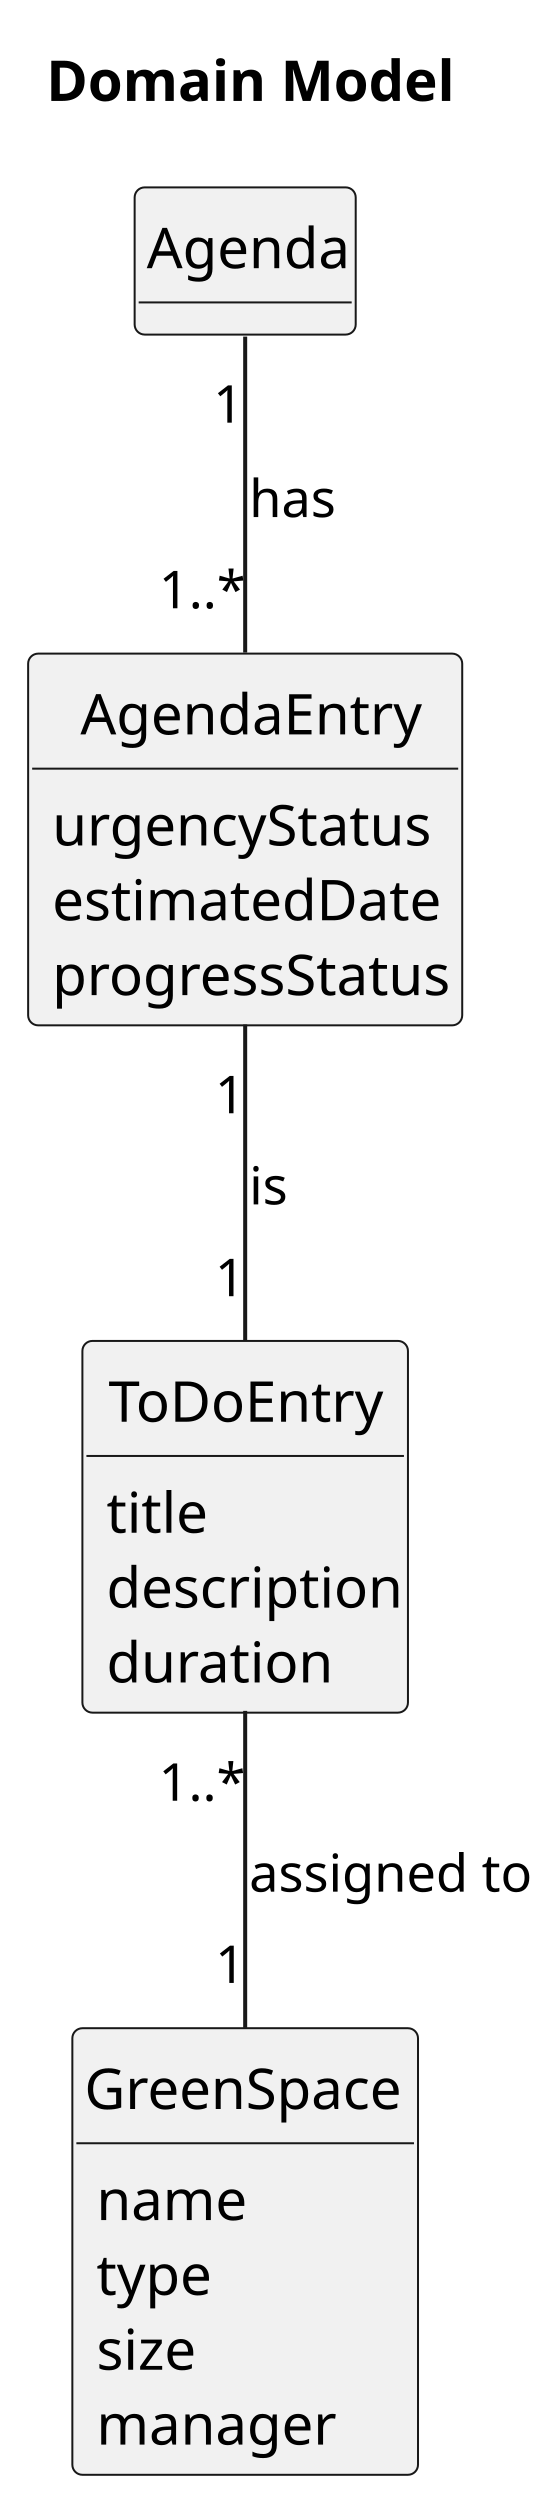
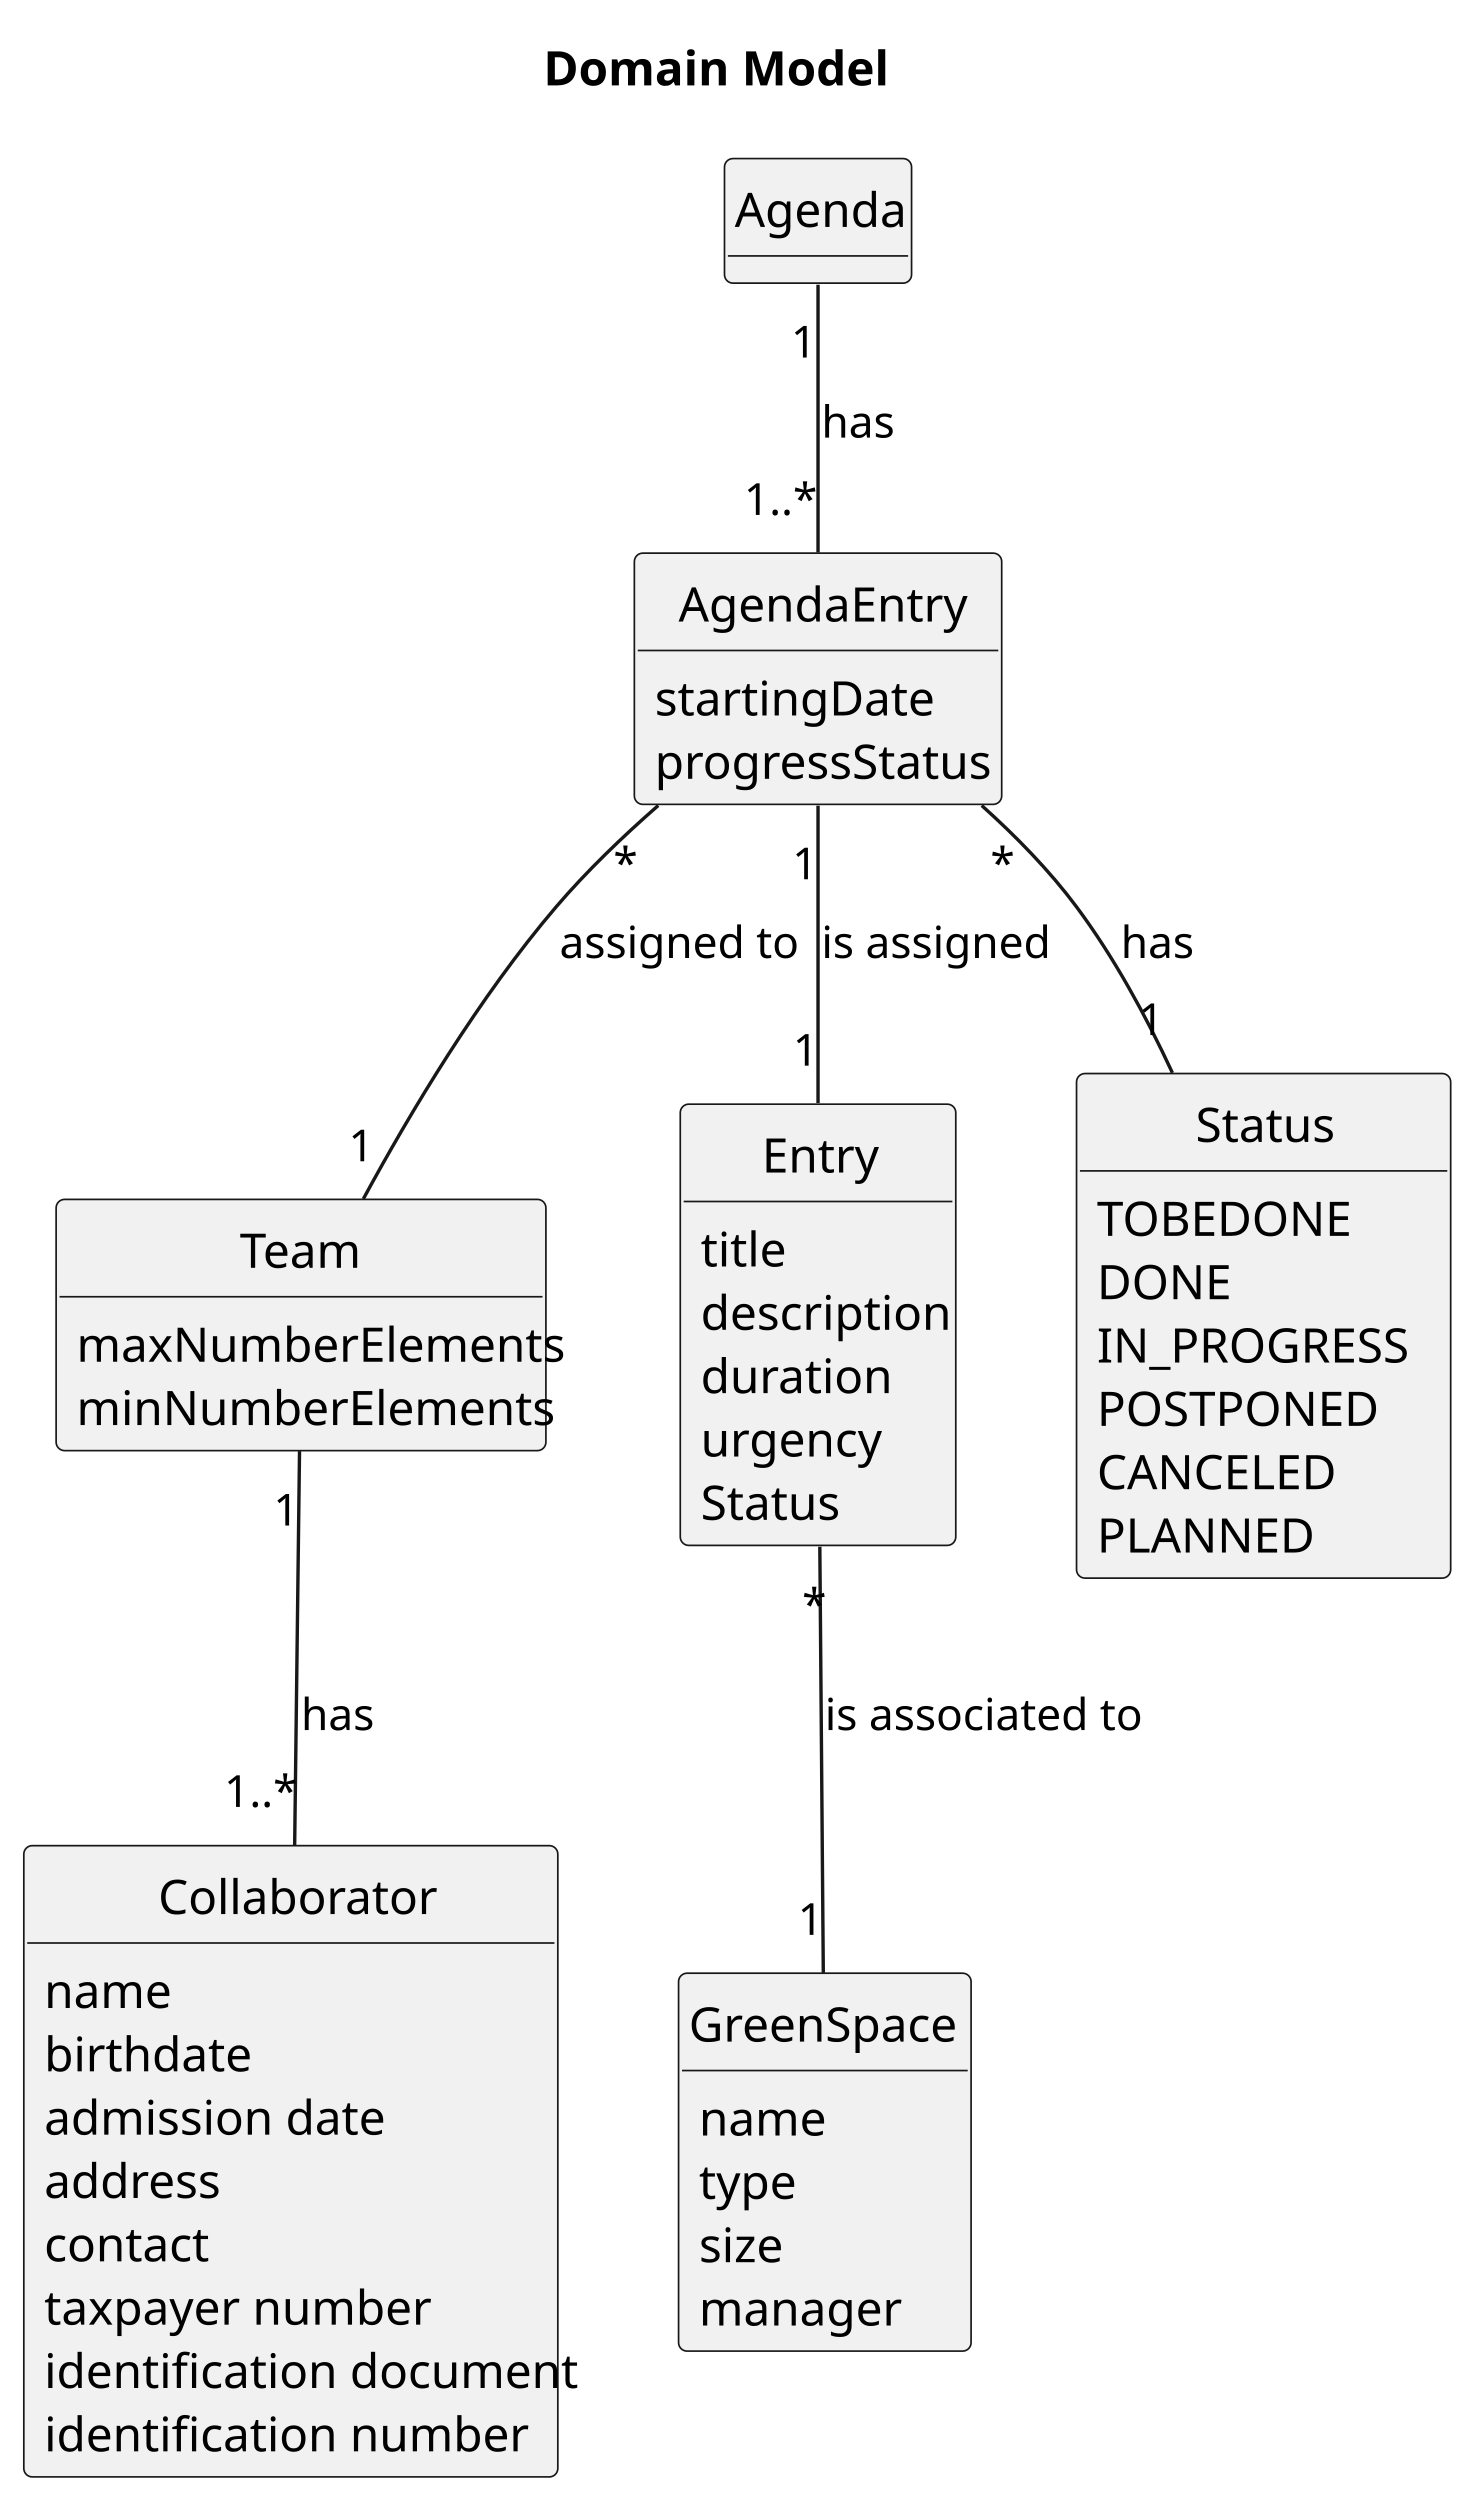
- <svg xmlns="http://www.w3.org/2000/svg" contentStyleType="text/css" height="622px" preserveAspectRatio="none" style="width:137px;height:622px;background:#FFFFFF;" version="1.1" viewBox="0 0 137 622" width="137px" zoomAndPan="magnify">
+ <svg xmlns="http://www.w3.org/2000/svg" contentStyleType="text/css" height="735px" preserveAspectRatio="none" style="width:433px;height:735px;background:#FFFFFF;" version="1.1" viewBox="0 0 433 735" width="433px" zoomAndPan="magnify">
  <defs />
  <g>
-     <text fill="#000000" font-family="sans-serif" font-size="14" font-weight="bold" lengthAdjust="spacing" textLength="100" x="11.5" y="25.107">Domain Model</text>
+     <text fill="#000000" font-family="sans-serif" font-size="14" font-weight="bold" lengthAdjust="spacing" textLength="100" x="159.75" y="25.107">Domain Model</text>
    <g id="elem_Agenda">
-       <rect codeLine="7" fill="#F1F1F1" height="36.621" id="Agenda" rx="2.5" ry="2.5" style="stroke:#181818;stroke-width:0.5;" width="55" x="33.5" y="46.621" />
-       <text fill="#000000" font-family="sans-serif" font-size="14" lengthAdjust="spacing" textLength="49" x="36.5" y="66.728">Agenda</text>
-       <line style="stroke:#181818;stroke-width:0.5;" x1="34.5" x2="87.5" y1="75.242" y2="75.242" />
+       <rect codeLine="7" fill="#F1F1F1" height="36.621" id="Agenda" rx="2.5" ry="2.5" style="stroke:#181818;stroke-width:0.5;" width="55" x="213" y="46.621" />
+       <text fill="#000000" font-family="sans-serif" font-size="14" lengthAdjust="spacing" textLength="49" x="216" y="66.728">Agenda</text>
+       <line style="stroke:#181818;stroke-width:0.5;" x1="214" x2="267" y1="75.242" y2="75.242" />
    </g>
    <g id="elem_AgendaEntry">
-       <rect codeLine="10" fill="#F1F1F1" height="92.484" id="AgendaEntry" rx="2.5" ry="2.5" style="stroke:#181818;stroke-width:0.5;" width="108" x="7" y="162.621" />
-       <text fill="#000000" font-family="sans-serif" font-size="14" lengthAdjust="spacing" textLength="82" x="20" y="182.728">AgendaEntry</text>
-       <line style="stroke:#181818;stroke-width:0.5;" x1="8" x2="114" y1="191.242" y2="191.242" />
-       <text fill="#000000" font-family="sans-serif" font-size="14" lengthAdjust="spacing" textLength="91" x="13" y="210.35">urgencyStatus</text>
-       <text fill="#000000" font-family="sans-serif" font-size="14" lengthAdjust="spacing" textLength="91" x="13" y="228.971">estimatedDate</text>
-       <text fill="#000000" font-family="sans-serif" font-size="14" lengthAdjust="spacing" textLength="96" x="13" y="247.592">progressStatus</text>
-     </g>
-     <g id="elem_ToDoEntry">
-       <rect codeLine="16" fill="#F1F1F1" height="92.484" id="ToDoEntry" rx="2.5" ry="2.5" style="stroke:#181818;stroke-width:0.5;" width="81" x="20.5" y="333.621" />
-       <text fill="#000000" font-family="sans-serif" font-size="14" lengthAdjust="spacing" textLength="68" x="27" y="353.728">ToDoEntry</text>
-       <line style="stroke:#181818;stroke-width:0.5;" x1="21.5" x2="100.5" y1="362.242" y2="362.242" />
-       <text fill="#000000" font-family="sans-serif" font-size="14" lengthAdjust="spacing" textLength="22" x="26.5" y="381.35">title</text>
-       <text fill="#000000" font-family="sans-serif" font-size="14" lengthAdjust="spacing" textLength="69" x="26.5" y="399.971">description</text>
-       <text fill="#000000" font-family="sans-serif" font-size="14" lengthAdjust="spacing" textLength="52" x="26.5" y="418.592">duration</text>
+       <rect codeLine="10" fill="#F1F1F1" height="73.863" id="AgendaEntry" rx="2.5" ry="2.5" style="stroke:#181818;stroke-width:0.5;" width="108" x="186.5" y="162.621" />
+       <text fill="#000000" font-family="sans-serif" font-size="14" lengthAdjust="spacing" textLength="82" x="199.5" y="182.728">AgendaEntry</text>
+       <line style="stroke:#181818;stroke-width:0.5;" x1="187.5" x2="293.5" y1="191.242" y2="191.242" />
+       <text fill="#000000" font-family="sans-serif" font-size="14" lengthAdjust="spacing" textLength="77" x="192.5" y="210.35">startingDate</text>
+       <text fill="#000000" font-family="sans-serif" font-size="14" lengthAdjust="spacing" textLength="96" x="192.5" y="228.971">progressStatus</text>
    </g>
    <g id="elem_GreenSpace">
-       <rect codeLine="22" fill="#F1F1F1" height="111.106" id="GreenSpace" rx="2.5" ry="2.5" style="stroke:#181818;stroke-width:0.5;" width="86" x="18" y="504.621" />
-       <text fill="#000000" font-family="sans-serif" font-size="14" lengthAdjust="spacing" textLength="80" x="21" y="524.729">GreenSpace</text>
-       <line style="stroke:#181818;stroke-width:0.5;" x1="19" x2="103" y1="533.242" y2="533.242" />
-       <text fill="#000000" font-family="sans-serif" font-size="14" lengthAdjust="spacing" textLength="35" x="24" y="552.35">name</text>
-       <text fill="#000000" font-family="sans-serif" font-size="14" lengthAdjust="spacing" textLength="27" x="24" y="570.971">type</text>
-       <text fill="#000000" font-family="sans-serif" font-size="14" lengthAdjust="spacing" textLength="24" x="24" y="589.592">size</text>
-       <text fill="#000000" font-family="sans-serif" font-size="14" lengthAdjust="spacing" textLength="56" x="24" y="608.213">manager</text>
+       <rect codeLine="15" fill="#F1F1F1" height="111.106" id="GreenSpace" rx="2.5" ry="2.5" style="stroke:#181818;stroke-width:0.5;" width="86" x="199.5" y="580.121" />
+       <text fill="#000000" font-family="sans-serif" font-size="14" lengthAdjust="spacing" textLength="80" x="202.5" y="600.229">GreenSpace</text>
+       <line style="stroke:#181818;stroke-width:0.5;" x1="200.5" x2="284.5" y1="608.742" y2="608.742" />
+       <text fill="#000000" font-family="sans-serif" font-size="14" lengthAdjust="spacing" textLength="35" x="205.5" y="627.85">name</text>
+       <text fill="#000000" font-family="sans-serif" font-size="14" lengthAdjust="spacing" textLength="27" x="205.5" y="646.471">type</text>
+       <text fill="#000000" font-family="sans-serif" font-size="14" lengthAdjust="spacing" textLength="24" x="205.5" y="665.092">size</text>
+       <text fill="#000000" font-family="sans-serif" font-size="14" lengthAdjust="spacing" textLength="56" x="205.5" y="683.713">manager</text>
+     </g>
+     <g id="elem_Team">
+       <rect codeLine="22" fill="#F1F1F1" height="73.863" id="Team" rx="2.5" ry="2.5" style="stroke:#181818;stroke-width:0.5;" width="144" x="16.5" y="352.621" />
+       <text fill="#000000" font-family="sans-serif" font-size="14" lengthAdjust="spacing" textLength="36" x="70.5" y="372.728">Team</text>
+       <line style="stroke:#181818;stroke-width:0.5;" x1="17.5" x2="159.5" y1="381.242" y2="381.242" />
+       <text fill="#000000" font-family="sans-serif" font-size="14" lengthAdjust="spacing" textLength="132" x="22.5" y="400.35">maxNumberElements</text>
+       <text fill="#000000" font-family="sans-serif" font-size="14" lengthAdjust="spacing" textLength="129" x="22.5" y="418.971">minNumberElements</text>
+     </g>
+     <g id="elem_Entry">
+       <rect codeLine="27" fill="#F1F1F1" height="129.727" id="Entry" rx="2.5" ry="2.5" style="stroke:#181818;stroke-width:0.5;" width="81" x="200" y="324.621" />
+       <text fill="#000000" font-family="sans-serif" font-size="14" lengthAdjust="spacing" textLength="33" x="224" y="344.728">Entry</text>
+       <line style="stroke:#181818;stroke-width:0.5;" x1="201" x2="280" y1="353.242" y2="353.242" />
+       <text fill="#000000" font-family="sans-serif" font-size="14" lengthAdjust="spacing" textLength="22" x="206" y="372.35">title</text>
+       <text fill="#000000" font-family="sans-serif" font-size="14" lengthAdjust="spacing" textLength="69" x="206" y="390.971">description</text>
+       <text fill="#000000" font-family="sans-serif" font-size="14" lengthAdjust="spacing" textLength="52" x="206" y="409.592">duration</text>
+       <text fill="#000000" font-family="sans-serif" font-size="14" lengthAdjust="spacing" textLength="51" x="206" y="428.213">urgency</text>
+       <text fill="#000000" font-family="sans-serif" font-size="14" lengthAdjust="spacing" textLength="40" x="206" y="446.834">Status</text>
+     </g>
+     <g id="elem_Collaborator">
+       <rect codeLine="35" fill="#F1F1F1" height="185.59" id="Collaborator" rx="2.5" ry="2.5" style="stroke:#181818;stroke-width:0.5;" width="157" x="7" y="542.621" />
+       <text fill="#000000" font-family="sans-serif" font-size="14" lengthAdjust="spacing" textLength="78" x="46.5" y="562.729">Collaborator</text>
+       <line style="stroke:#181818;stroke-width:0.5;" x1="8" x2="163" y1="571.242" y2="571.242" />
+       <text fill="#000000" font-family="sans-serif" font-size="14" lengthAdjust="spacing" textLength="35" x="13" y="590.35">name</text>
+       <text fill="#000000" font-family="sans-serif" font-size="14" lengthAdjust="spacing" textLength="56" x="13" y="608.971">birthdate</text>
+       <text fill="#000000" font-family="sans-serif" font-size="14" lengthAdjust="spacing" textLength="95" x="13" y="627.592">admission date</text>
+       <text fill="#000000" font-family="sans-serif" font-size="14" lengthAdjust="spacing" textLength="51" x="13" y="646.213">address</text>
+       <text fill="#000000" font-family="sans-serif" font-size="14" lengthAdjust="spacing" textLength="46" x="13" y="664.834">contact</text>
+       <text fill="#000000" font-family="sans-serif" font-size="14" lengthAdjust="spacing" textLength="106" x="13" y="683.455">taxpayer number</text>
+       <text fill="#000000" font-family="sans-serif" font-size="14" lengthAdjust="spacing" textLength="145" x="13" y="702.076">identification document</text>
+       <text fill="#000000" font-family="sans-serif" font-size="14" lengthAdjust="spacing" textLength="131" x="13" y="720.697">identification number</text>
+     </g>
+     <g id="elem_Status">
+       <rect codeLine="47" fill="#F1F1F1" height="148.348" id="Status" rx="2.5" ry="2.5" style="stroke:#181818;stroke-width:0.5;" width="110" x="316.5" y="315.621" />
+       <text fill="#000000" font-family="sans-serif" font-size="14" lengthAdjust="spacing" textLength="40" x="351.5" y="335.728">Status</text>
+       <line style="stroke:#181818;stroke-width:0.5;" x1="317.5" x2="425.5" y1="344.242" y2="344.242" />
+       <text fill="#000000" font-family="sans-serif" font-size="14" lengthAdjust="spacing" textLength="77" x="322.5" y="363.35">TOBEDONE</text>
+       <text fill="#000000" font-family="sans-serif" font-size="14" lengthAdjust="spacing" textLength="39" x="322.5" y="381.971">DONE</text>
+       <text fill="#000000" font-family="sans-serif" font-size="14" lengthAdjust="spacing" textLength="98" x="322.5" y="400.592">IN_PROGRESS</text>
+       <text fill="#000000" font-family="sans-serif" font-size="14" lengthAdjust="spacing" textLength="86" x="322.5" y="419.213">POSTPONED</text>
+       <text fill="#000000" font-family="sans-serif" font-size="14" lengthAdjust="spacing" textLength="74" x="322.5" y="437.834">CANCELED</text>
+       <text fill="#000000" font-family="sans-serif" font-size="14" lengthAdjust="spacing" textLength="63" x="322.5" y="456.455">PLANNED</text>
+     </g>
+     <g id="link_AgendaEntry_Status">
+       <path codeLine="58" d="M288.62,236.821 C298.65,245.821 308.57,255.961 316.5,266.621 C327.46,281.351 336.89,298.601 344.69,315.421 " fill="none" id="AgendaEntry-Status" style="stroke:#181818;stroke-width:1.0;" />
+       <text fill="#000000" font-family="sans-serif" font-size="13" lengthAdjust="spacing" textLength="21" x="329.5" y="281.649">has</text>
+       <text fill="#000000" font-family="sans-serif" font-size="13" lengthAdjust="spacing" textLength="5" x="291.176" y="258.454">*</text>
+       <text fill="#000000" font-family="sans-serif" font-size="13" lengthAdjust="spacing" textLength="7" x="334.706" y="304.306">1</text>
    </g>
    <g id="link_Agenda_AgendaEntry">
-       <path codeLine="29" d="M61,83.751 C61,103.311 61,135.631 61,162.361 " fill="none" id="Agenda-AgendaEntry" style="stroke:#181818;stroke-width:1.0;" />
-       <text fill="#000000" font-family="sans-serif" font-size="13" lengthAdjust="spacing" textLength="21" x="62" y="128.649">has</text>
-       <text fill="#000000" font-family="sans-serif" font-size="13" lengthAdjust="spacing" textLength="7" x="53.059" y="105.161">1</text>
-       <text fill="#000000" font-family="sans-serif" font-size="13" lengthAdjust="spacing" textLength="20" x="39.531" y="151.332">1..*</text>
+       <path codeLine="59" d="M240.5,83.711 C240.5,103.711 240.5,136.871 240.5,162.451 " fill="none" id="Agenda-AgendaEntry" style="stroke:#181818;stroke-width:1.0;" />
+       <text fill="#000000" font-family="sans-serif" font-size="13" lengthAdjust="spacing" textLength="21" x="241.5" y="128.649">has</text>
+       <text fill="#000000" font-family="sans-serif" font-size="13" lengthAdjust="spacing" textLength="7" x="232.559" y="105.11">1</text>
+       <text fill="#000000" font-family="sans-serif" font-size="13" lengthAdjust="spacing" textLength="20" x="218.719" y="151.382">1..*</text>
    </g>
-     <g id="link_AgendaEntry_ToDoEntry">
-       <path codeLine="30" d="M61,254.911 C61,279.251 61,309.181 61,333.501 " fill="none" id="AgendaEntry-ToDoEntry" style="stroke:#181818;stroke-width:1.0;" />
-       <text fill="#000000" font-family="sans-serif" font-size="13" lengthAdjust="spacing" textLength="10" x="62" y="299.649">is</text>
-       <text fill="#000000" font-family="sans-serif" font-size="13" lengthAdjust="spacing" textLength="7" x="53.486" y="276.973">1</text>
-       <text fill="#000000" font-family="sans-serif" font-size="13" lengthAdjust="spacing" textLength="7" x="53.486" y="322.493">1</text>
+     <g id="link_Entry_GreenSpace">
+       <path codeLine="60" d="M241.03,454.731 C241.34,493.701 241.75,542.931 242.05,580.031 " fill="none" id="Entry-GreenSpace" style="stroke:#181818;stroke-width:1.0;" />
+       <text fill="#000000" font-family="sans-serif" font-size="13" lengthAdjust="spacing" textLength="92" x="242.5" y="508.649">is associated to</text>
+       <text fill="#000000" font-family="sans-serif" font-size="13" lengthAdjust="spacing" textLength="5" x="235.827" y="476.38">*</text>
+       <text fill="#000000" font-family="sans-serif" font-size="13" lengthAdjust="spacing" textLength="7" x="234.544" y="568.86">1</text>
    </g>
-     <g id="link_ToDoEntry_GreenSpace">
-       <path codeLine="31" d="M61,425.661 C61,449.621 61,479.271 61,504.531 " fill="none" id="ToDoEntry-GreenSpace" style="stroke:#181818;stroke-width:1.0;" />
-       <text fill="#000000" font-family="sans-serif" font-size="13" lengthAdjust="spacing" textLength="67" x="62" y="470.649">assigned to</text>
-       <text fill="#000000" font-family="sans-serif" font-size="13" lengthAdjust="spacing" textLength="20" x="39.469" y="448.026">1..*</text>
-       <text fill="#000000" font-family="sans-serif" font-size="13" lengthAdjust="spacing" textLength="7" x="53.552" y="493.36">1</text>
+     <g id="link_AgendaEntry_Team">
+       <path codeLine="61" d="M193.52,236.821 C183.05,245.971 172.42,256.181 163.5,266.621 C140.9,293.091 120.59,327.101 106.82,352.481 " fill="none" id="AgendaEntry-Team" style="stroke:#181818;stroke-width:1.0;" />
+       <text fill="#000000" font-family="sans-serif" font-size="13" lengthAdjust="spacing" textLength="67" x="164.5" y="281.649">assigned to</text>
+       <text fill="#000000" font-family="sans-serif" font-size="13" lengthAdjust="spacing" textLength="5" x="180.325" y="258.454">*</text>
+       <text fill="#000000" font-family="sans-serif" font-size="13" lengthAdjust="spacing" textLength="7" x="102.46" y="341.418">1</text>
+     </g>
+     <g id="link_AgendaEntry_Entry">
+       <path codeLine="62" d="M240.5,236.871 C240.5,261.621 240.5,295.101 240.5,324.321 " fill="none" id="AgendaEntry-Entry" style="stroke:#181818;stroke-width:1.0;" />
+       <text fill="#000000" font-family="sans-serif" font-size="13" lengthAdjust="spacing" textLength="66" x="241.5" y="281.649">is assigned</text>
+       <text fill="#000000" font-family="sans-serif" font-size="13" lengthAdjust="spacing" textLength="7" x="232.92" y="258.512">1</text>
+       <text fill="#000000" font-family="sans-serif" font-size="13" lengthAdjust="spacing" textLength="7" x="233.117" y="313.308">1</text>
+     </g>
+     <g id="link_Team_Collaborator">
+       <path codeLine="63" d="M88.06,426.621 C87.68,457.111 87.13,502.181 86.63,542.581 " fill="none" id="Team-Collaborator" style="stroke:#181818;stroke-width:1.0;" />
+       <text fill="#000000" font-family="sans-serif" font-size="13" lengthAdjust="spacing" textLength="21" x="88.5" y="508.649">has</text>
+       <text fill="#000000" font-family="sans-serif" font-size="13" lengthAdjust="spacing" textLength="7" x="80.383" y="448.507">1</text>
+       <text fill="#000000" font-family="sans-serif" font-size="13" lengthAdjust="spacing" textLength="20" x="65.895" y="531.23">1..*</text>
    </g>
  </g>
</svg>
